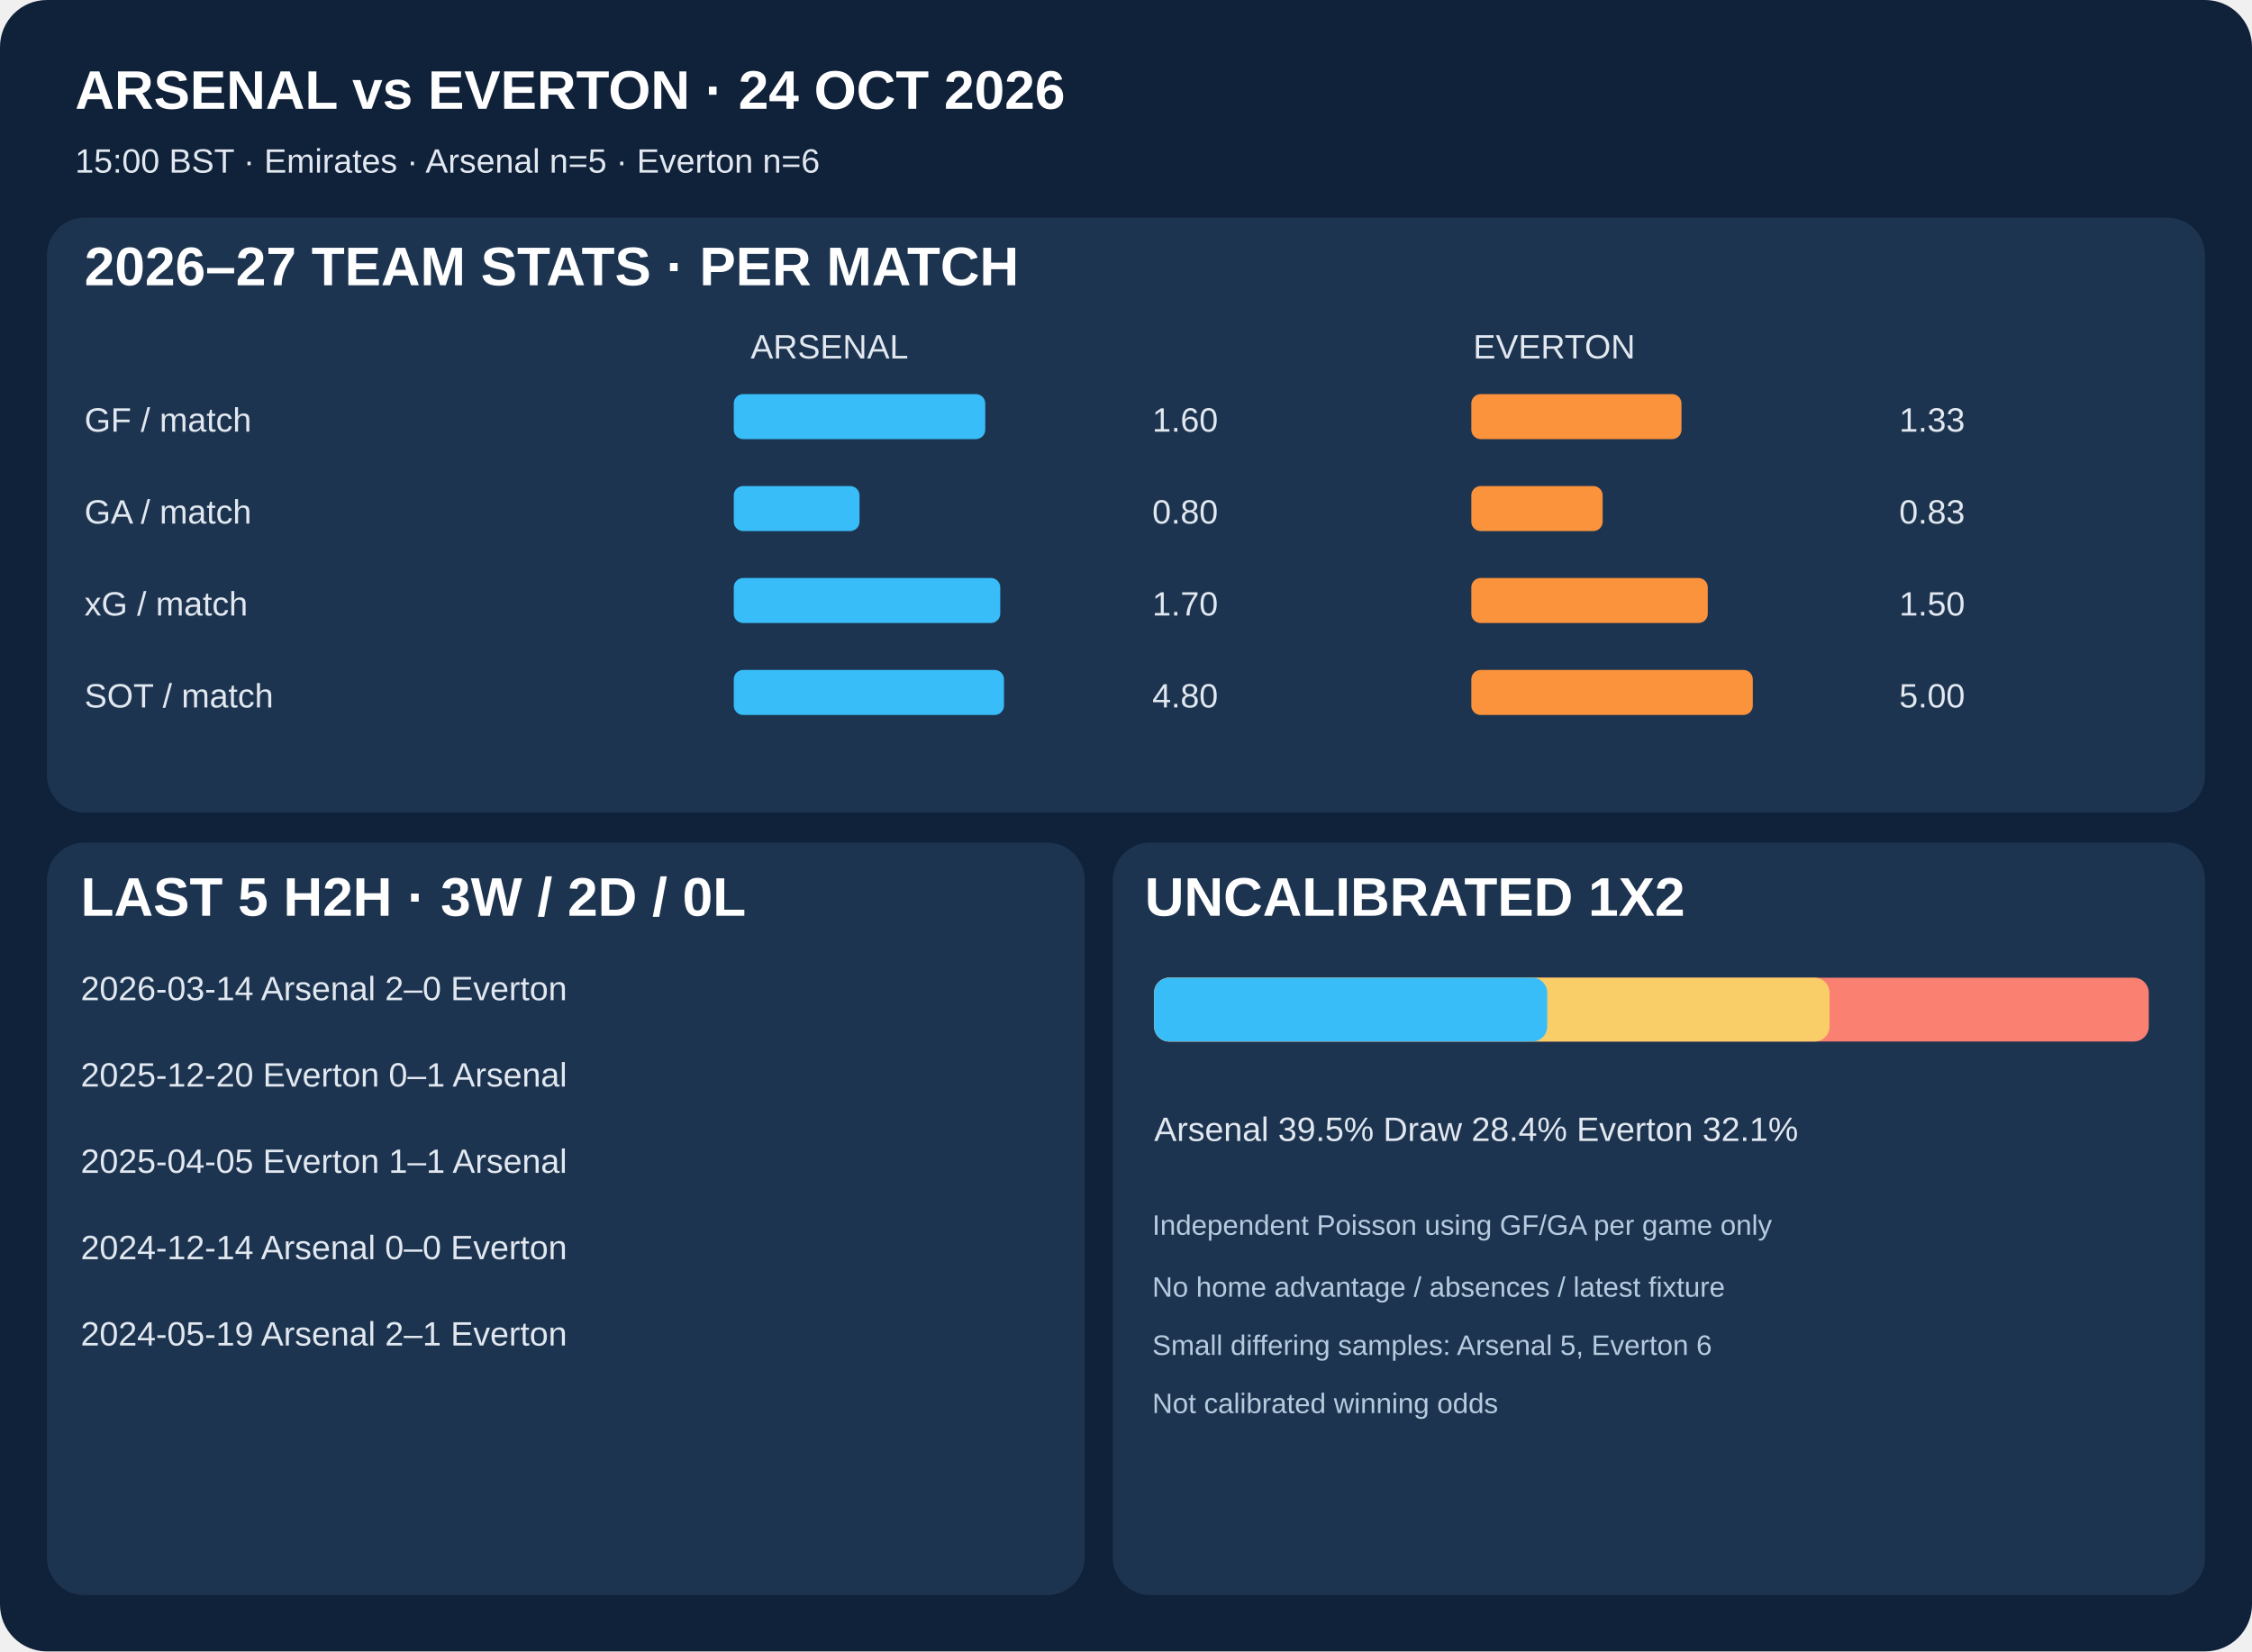
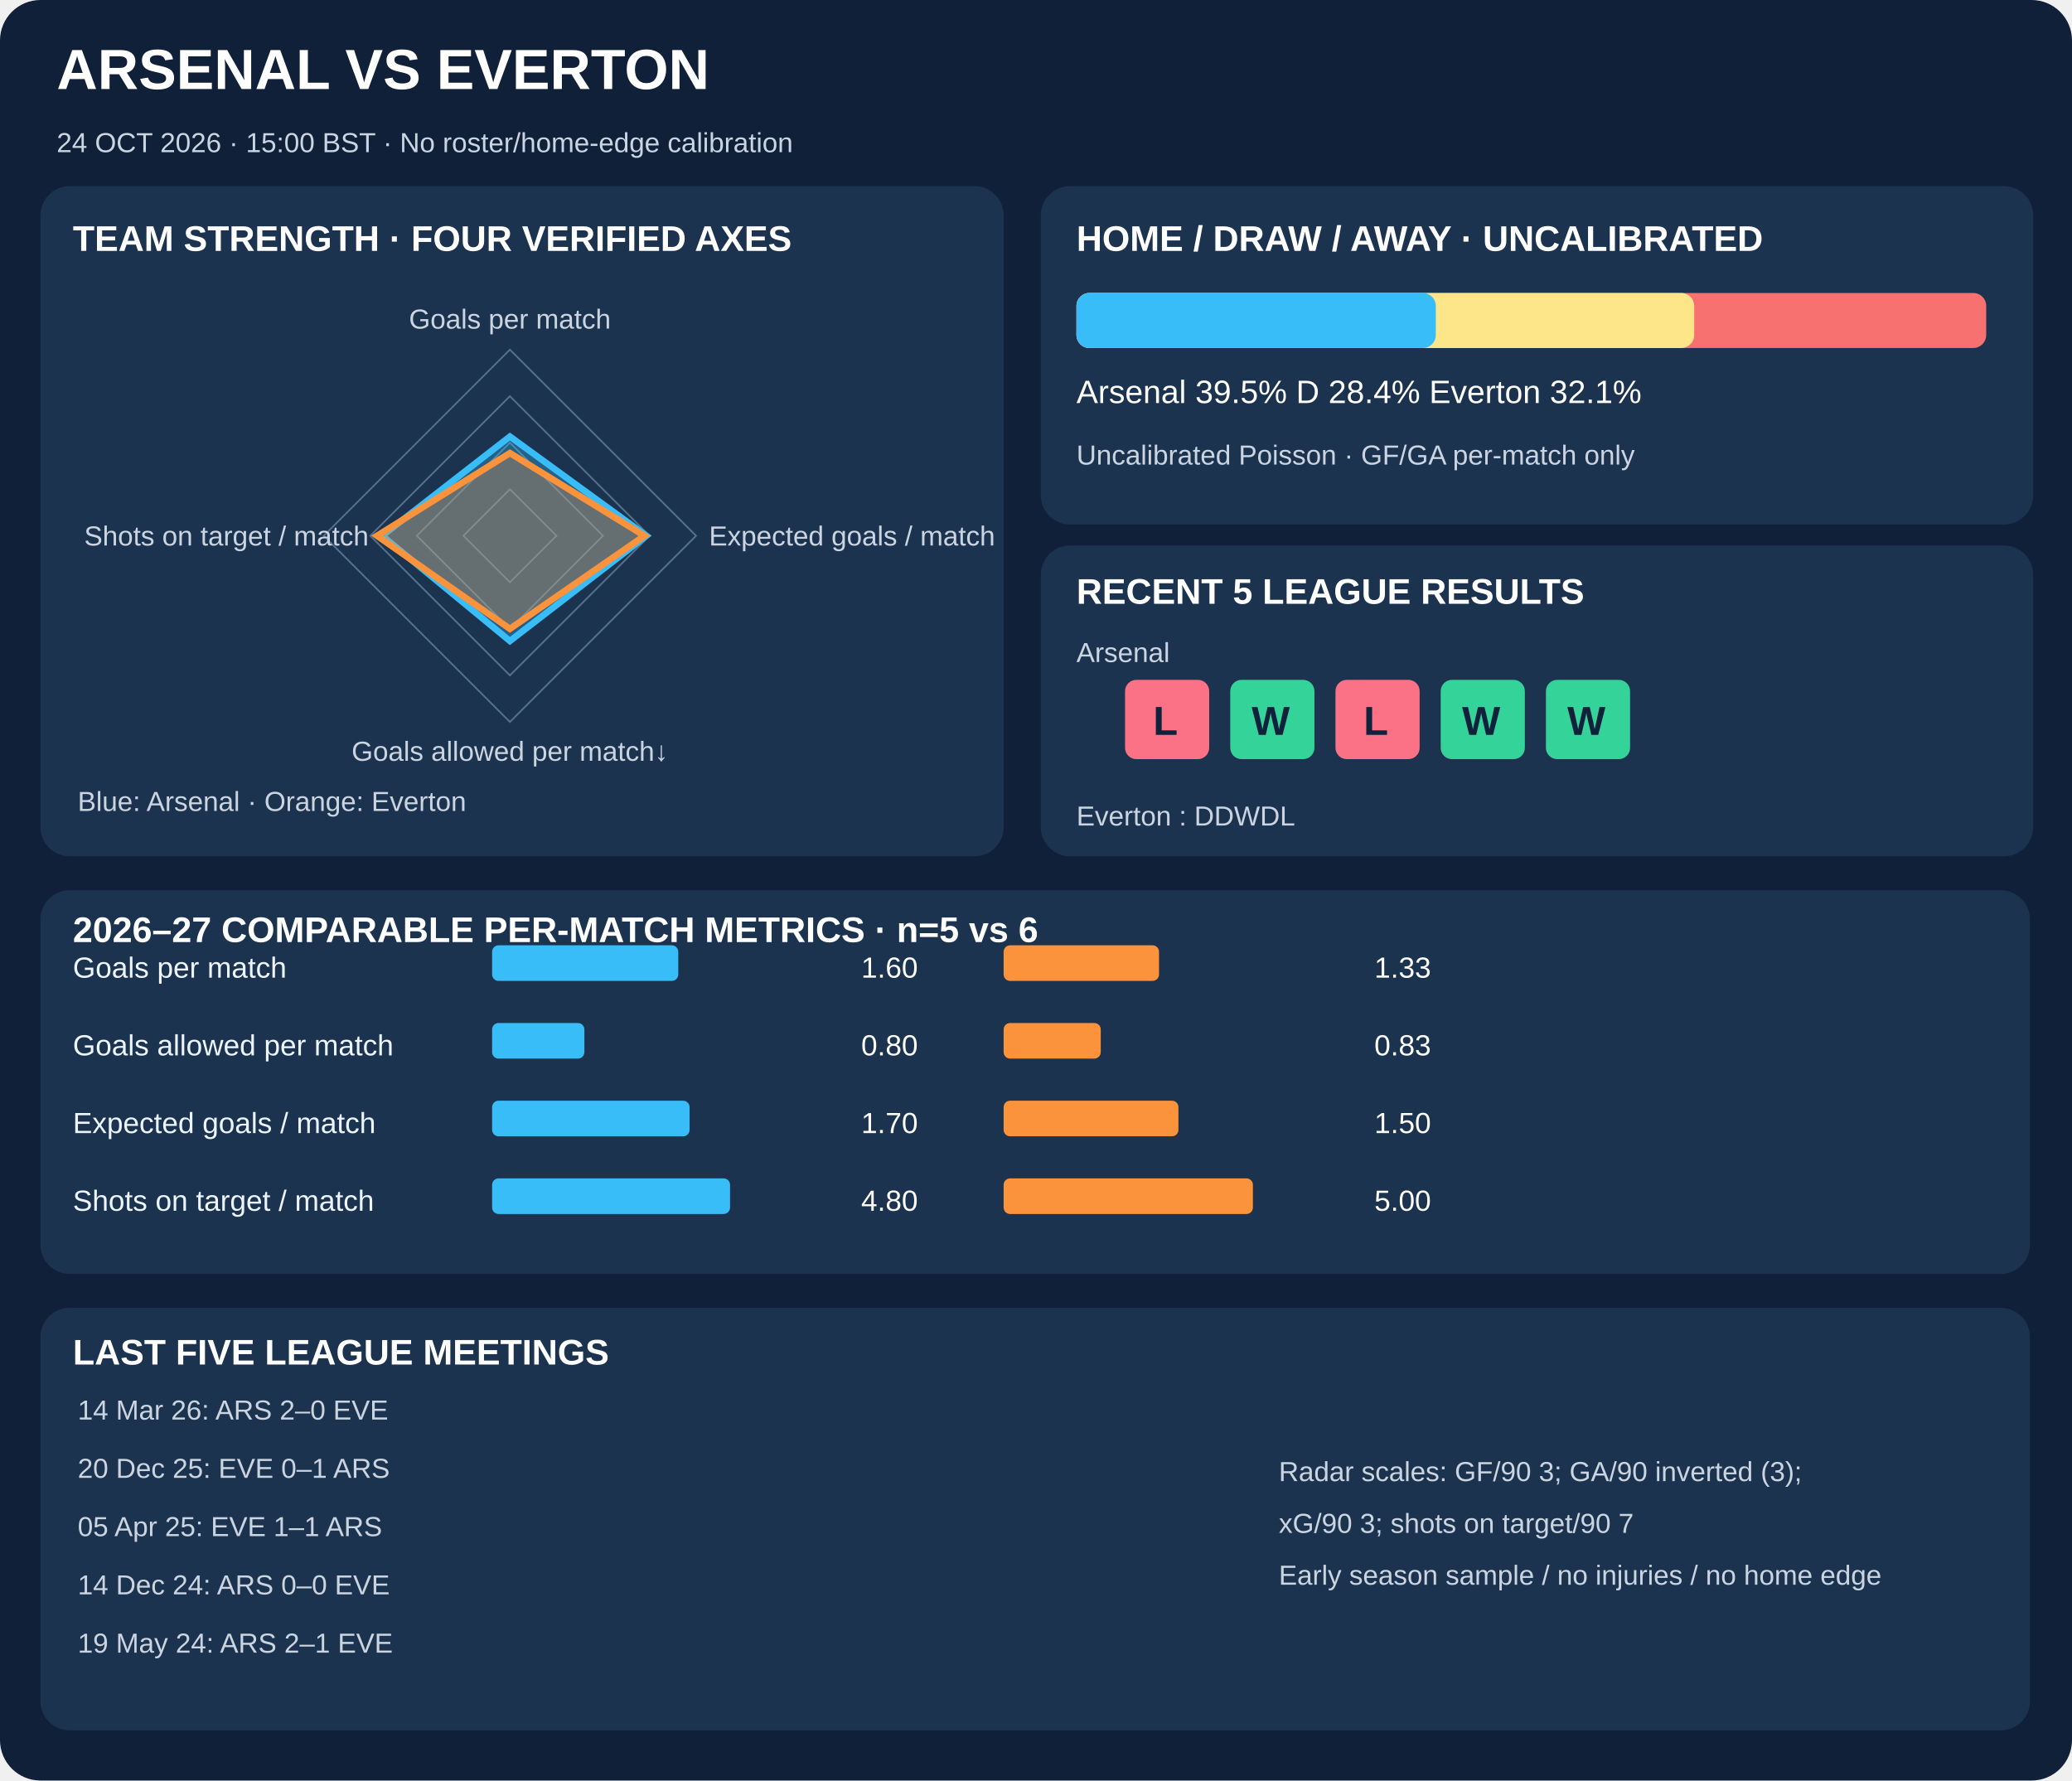
- <svg xmlns="http://www.w3.org/2000/svg" viewBox="0 0 1200 880" role="img">
-   <style>text{font-family:Arial,'Noto Sans',sans-serif}.hd{fill:white;font-size:29px;font-weight:700}.tx{fill:#e2e8f0;font-size:18px}.sm{fill:#b7cbdf;font-size:15px}</style>
-   <rect width="1200" height="880" rx="25" fill="#10213a" />
-   <text x="40" y="58" class="hd">ARSENAL vs EVERTON · 24 OCT 2026</text>
-   <text x="40" y="92" class="tx">15:00 BST · Emirates · Arsenal n=5 · Everton n=6</text>
-   <rect x="25" y="116" width="1150" height="317" rx="20" fill="#1d3450" />
-   <text x="45" y="152" class="hd">2026–27 TEAM STATS · PER MATCH</text>
-   <text x="400" y="191" class="tx">ARSENAL</text>
-   <text x="785" y="191" class="tx">EVERTON</text>
-   <text x="45" y="230" class="tx">GF / match</text>
-   <rect x="391" y="210" width="134" height="24" rx="5" fill="#38bdf8" />
-   <text x="614" y="230" class="tx">1.60</text>
-   <rect x="784" y="210" width="112" height="24" rx="5" fill="#fb923c" />
-   <text x="1012" y="230" class="tx">1.33</text>
-   <text x="45" y="279" class="tx">GA / match</text>
-   <rect x="391" y="259" width="67" height="24" rx="5" fill="#38bdf8" />
-   <text x="614" y="279" class="tx">0.80</text>
-   <rect x="784" y="259" width="70" height="24" rx="5" fill="#fb923c" />
-   <text x="1012" y="279" class="tx">0.83</text>
-   <text x="45" y="328" class="tx">xG / match</text>
-   <rect x="391" y="308" width="142" height="24" rx="5" fill="#38bdf8" />
-   <text x="614" y="328" class="tx">1.70</text>
-   <rect x="784" y="308" width="126" height="24" rx="5" fill="#fb923c" />
-   <text x="1012" y="328" class="tx">1.50</text>
-   <text x="45" y="377" class="tx">SOT / match</text>
-   <rect x="391" y="357" width="144" height="24" rx="5" fill="#38bdf8" />
-   <text x="614" y="377" class="tx">4.80</text>
-   <rect x="784" y="357" width="150" height="24" rx="5" fill="#fb923c" />
-   <text x="1012" y="377" class="tx">5.00</text>
-   <rect x="25" y="449" width="553" height="401" rx="20" fill="#1d3450" />
-   <text x="43" y="488" class="hd">LAST 5 H2H · 3W / 2D / 0L</text>
-   <text x="43" y="533" class="tx">2026-03-14  Arsenal 2–0 Everton</text>
-   <text x="43" y="579" class="tx">2025-12-20  Everton 0–1 Arsenal</text>
-   <text x="43" y="625" class="tx">2025-04-05  Everton 1–1 Arsenal</text>
-   <text x="43" y="671" class="tx">2024-12-14  Arsenal 0–0 Everton</text>
-   <text x="43" y="717" class="tx">2024-05-19  Arsenal 2–1 Everton</text>
-   <rect x="593" y="449" width="582" height="401" rx="20" fill="#1d3450" />
-   <text x="610" y="488" class="hd">UNCALIBRATED 1X2</text>
-   <rect x="615" y="521" width="530" height="34" rx="8" fill="#fa8072" />
-   <rect x="615" y="521" width="359.908" height="34" rx="8" fill="#f9ce68" />
-   <rect x="615" y="521" width="209.448" height="34" rx="8" fill="#38bdf8" />
-   <text x="615" y="608" class="tx">Arsenal 39.5%   Draw 28.4%   Everton 32.1%</text>
-   <text x="614" y="658" class="sm">Independent Poisson using GF/GA per game only</text>
-   <text x="614" y="691" class="sm">No home advantage / absences / latest fixture</text>
-   <text x="614" y="722" class="sm">Small differing samples: Arsenal 5, Everton 6</text>
-   <text x="614" y="753" class="sm">Not calibrated winning odds</text>
+ <svg xmlns="http://www.w3.org/2000/svg" viewBox="0 0 1280 1100" role="img">
+   <style>text{font-family:Arial,'Noto Sans',sans-serif}.title{fill:white;font-size:35px;font-weight:bold}.sec{fill:white;font-size:22px;font-weight:700}.sub{fill:#cbd5e1;font-size:17px}</style>
+   <rect width="1280" height="1100" fill="#102039" rx="25" />
+   <text x="35" y="55" class="title">ARSENAL VS EVERTON</text>
+   <text x="35" y="94" class="sub">24 OCT 2026 · 15:00 BST · No roster/home-edge calibration</text>
+   <rect x="25" y="115" width="595" height="414" fill="#1c334f" rx="18" />
+   <text x="45" y="155" class="sec">TEAM STRENGTH · FOUR VERIFIED AXES</text>
+   <polygon points="315,302.25 343.75,331 315,359.75 286.25,331" stroke="#55738d" fill="none" />
+   <polygon points="315,273.5 372.5,331 315,388.5 257.5,331" stroke="#55738d" fill="none" />
+   <polygon points="315,244.75 401.25,331 315,417.25 228.75,331" stroke="#55738d" fill="none" />
+   <polygon points="315,216 430,331 315,446 200,331" stroke="#55738d" fill="none" />
+   <polygon points="315.0,269.7 399.3,331.0 315.0,396.0 236.1,331.0" fill="#38bdf8" fill-opacity=".33" stroke="#38bdf8" stroke-width="4" />
+   <polygon points="315.0,279.9 398.1,331.0 315.0,388.5 232.9,331.0" fill="#fb923c" fill-opacity=".30" stroke="#fb923c" stroke-width="4" />
+   <text x="315" y="203" text-anchor="middle" class="sub">Goals per match</text>
+   <text x="438" y="337" class="sub">Expected goals / match</text>
+   <text x="315" y="470" text-anchor="middle" class="sub">Goals allowed per match↓</text>
+   <text x="52" y="337" class="sub">Shots on target / match</text>
+   <text x="48" y="501" class="sub">Blue: Arsenal · Orange: Everton</text>
+   <rect x="643" y="115" width="613" height="209" fill="#1c334f" rx="18" />
+   <text x="665" y="155" class="sec">HOME / DRAW / AWAY · UNCALIBRATED</text>
+   <rect x="665" y="181" width="562" height="34" rx="8" fill="#f87171" />
+   <rect x="665" y="181" width="381.598" height="34" rx="8" fill="#fde68a" />
+   <rect x="665" y="181" width="221.99" height="34" rx="8" fill="#38bdf8" />
+   <text x="665" y="249" fill="#fff" font-size="20">Arsenal 39.5%   D 28.4%   Everton 32.1%</text>
+   <text x="665" y="287" class="sub">Uncalibrated Poisson · GF/GA per-match only</text>
+   <rect x="643" y="337" width="613" height="192" fill="#1c334f" rx="18" />
+   <text x="665" y="373" class="sec">RECENT 5 LEAGUE RESULTS</text>
+   <text x="665" y="409" class="sub">Arsenal</text>
+   <rect x="695" y="420" width="52" height="49" rx="7" fill="#fb7185" />
+   <text x="720" y="454" fill="#10223b" text-anchor="middle" font-size="25" font-weight="bold">L</text>
+   <rect x="760" y="420" width="52" height="49" rx="7" fill="#34d399" />
+   <text x="785" y="454" fill="#10223b" text-anchor="middle" font-size="25" font-weight="bold">W</text>
+   <rect x="825" y="420" width="52" height="49" rx="7" fill="#fb7185" />
+   <text x="850" y="454" fill="#10223b" text-anchor="middle" font-size="25" font-weight="bold">L</text>
+   <rect x="890" y="420" width="52" height="49" rx="7" fill="#34d399" />
+   <text x="915" y="454" fill="#10223b" text-anchor="middle" font-size="25" font-weight="bold">W</text>
+   <rect x="955" y="420" width="52" height="49" rx="7" fill="#34d399" />
+   <text x="980" y="454" fill="#10223b" text-anchor="middle" font-size="25" font-weight="bold">W</text>
+   <text x="665" y="510" class="sub">Everton : DDWDL</text>
+   <rect x="25" y="550" width="1229" height="237" rx="18" fill="#1c334f" />
+   <text x="45" y="582" class="sec">2026–27 COMPARABLE PER-MATCH METRICS · n=5 vs 6</text>
+   <text x="45" y="604" fill="#ecf5ff" font-size="18">Goals per match</text>
+   <rect x="304" y="584" width="115" height="22" rx="4" fill="#38bdf8" />
+   <text x="532" y="604" fill="#fff" font-size="18">1.60</text>
+   <rect x="620" y="584" width="96" height="22" rx="4" fill="#fb923c" />
+   <text x="849" y="604" fill="#fff" font-size="18">1.33</text>
+   <text x="45" y="652" fill="#ecf5ff" font-size="18">Goals allowed per match</text>
+   <rect x="304" y="632" width="57" height="22" rx="4" fill="#38bdf8" />
+   <text x="532" y="652" fill="#fff" font-size="18">0.80</text>
+   <rect x="620" y="632" width="60" height="22" rx="4" fill="#fb923c" />
+   <text x="849" y="652" fill="#fff" font-size="18">0.83</text>
+   <text x="45" y="700" fill="#ecf5ff" font-size="18">Expected goals / match</text>
+   <rect x="304" y="680" width="122" height="22" rx="4" fill="#38bdf8" />
+   <text x="532" y="700" fill="#fff" font-size="18">1.70</text>
+   <rect x="620" y="680" width="108" height="22" rx="4" fill="#fb923c" />
+   <text x="849" y="700" fill="#fff" font-size="18">1.50</text>
+   <text x="45" y="748" fill="#ecf5ff" font-size="18">Shots on target / match</text>
+   <rect x="304" y="728" width="147" height="22" rx="4" fill="#38bdf8" />
+   <text x="532" y="748" fill="#fff" font-size="18">4.80</text>
+   <rect x="620" y="728" width="154" height="22" rx="4" fill="#fb923c" />
+   <text x="849" y="748" fill="#fff" font-size="18">5.00</text>
+   <rect x="25" y="808" width="1229" height="261" rx="18" fill="#1c334f" />
+   <text x="45" y="843" class="sec">LAST FIVE LEAGUE MEETINGS</text>
+   <text x="48" y="877" class="sub">14 Mar 26: ARS 2–0 EVE</text>
+   <text x="48" y="913" class="sub">20 Dec 25: EVE 0–1 ARS</text>
+   <text x="48" y="949" class="sub">05 Apr 25: EVE 1–1 ARS</text>
+   <text x="48" y="985" class="sub">14 Dec 24: ARS 0–0 EVE</text>
+   <text x="48" y="1021" class="sub">19 May 24: ARS 2–1 EVE</text>
+   <text x="790" y="915" class="sub">Radar scales: GF/90 3; GA/90 inverted (3);</text>
+   <text x="790" y="947" class="sub">xG/90 3; shots on target/90 7</text>
+   <text x="790" y="979" class="sub">Early season sample / no injuries / no home edge</text>
</svg>
